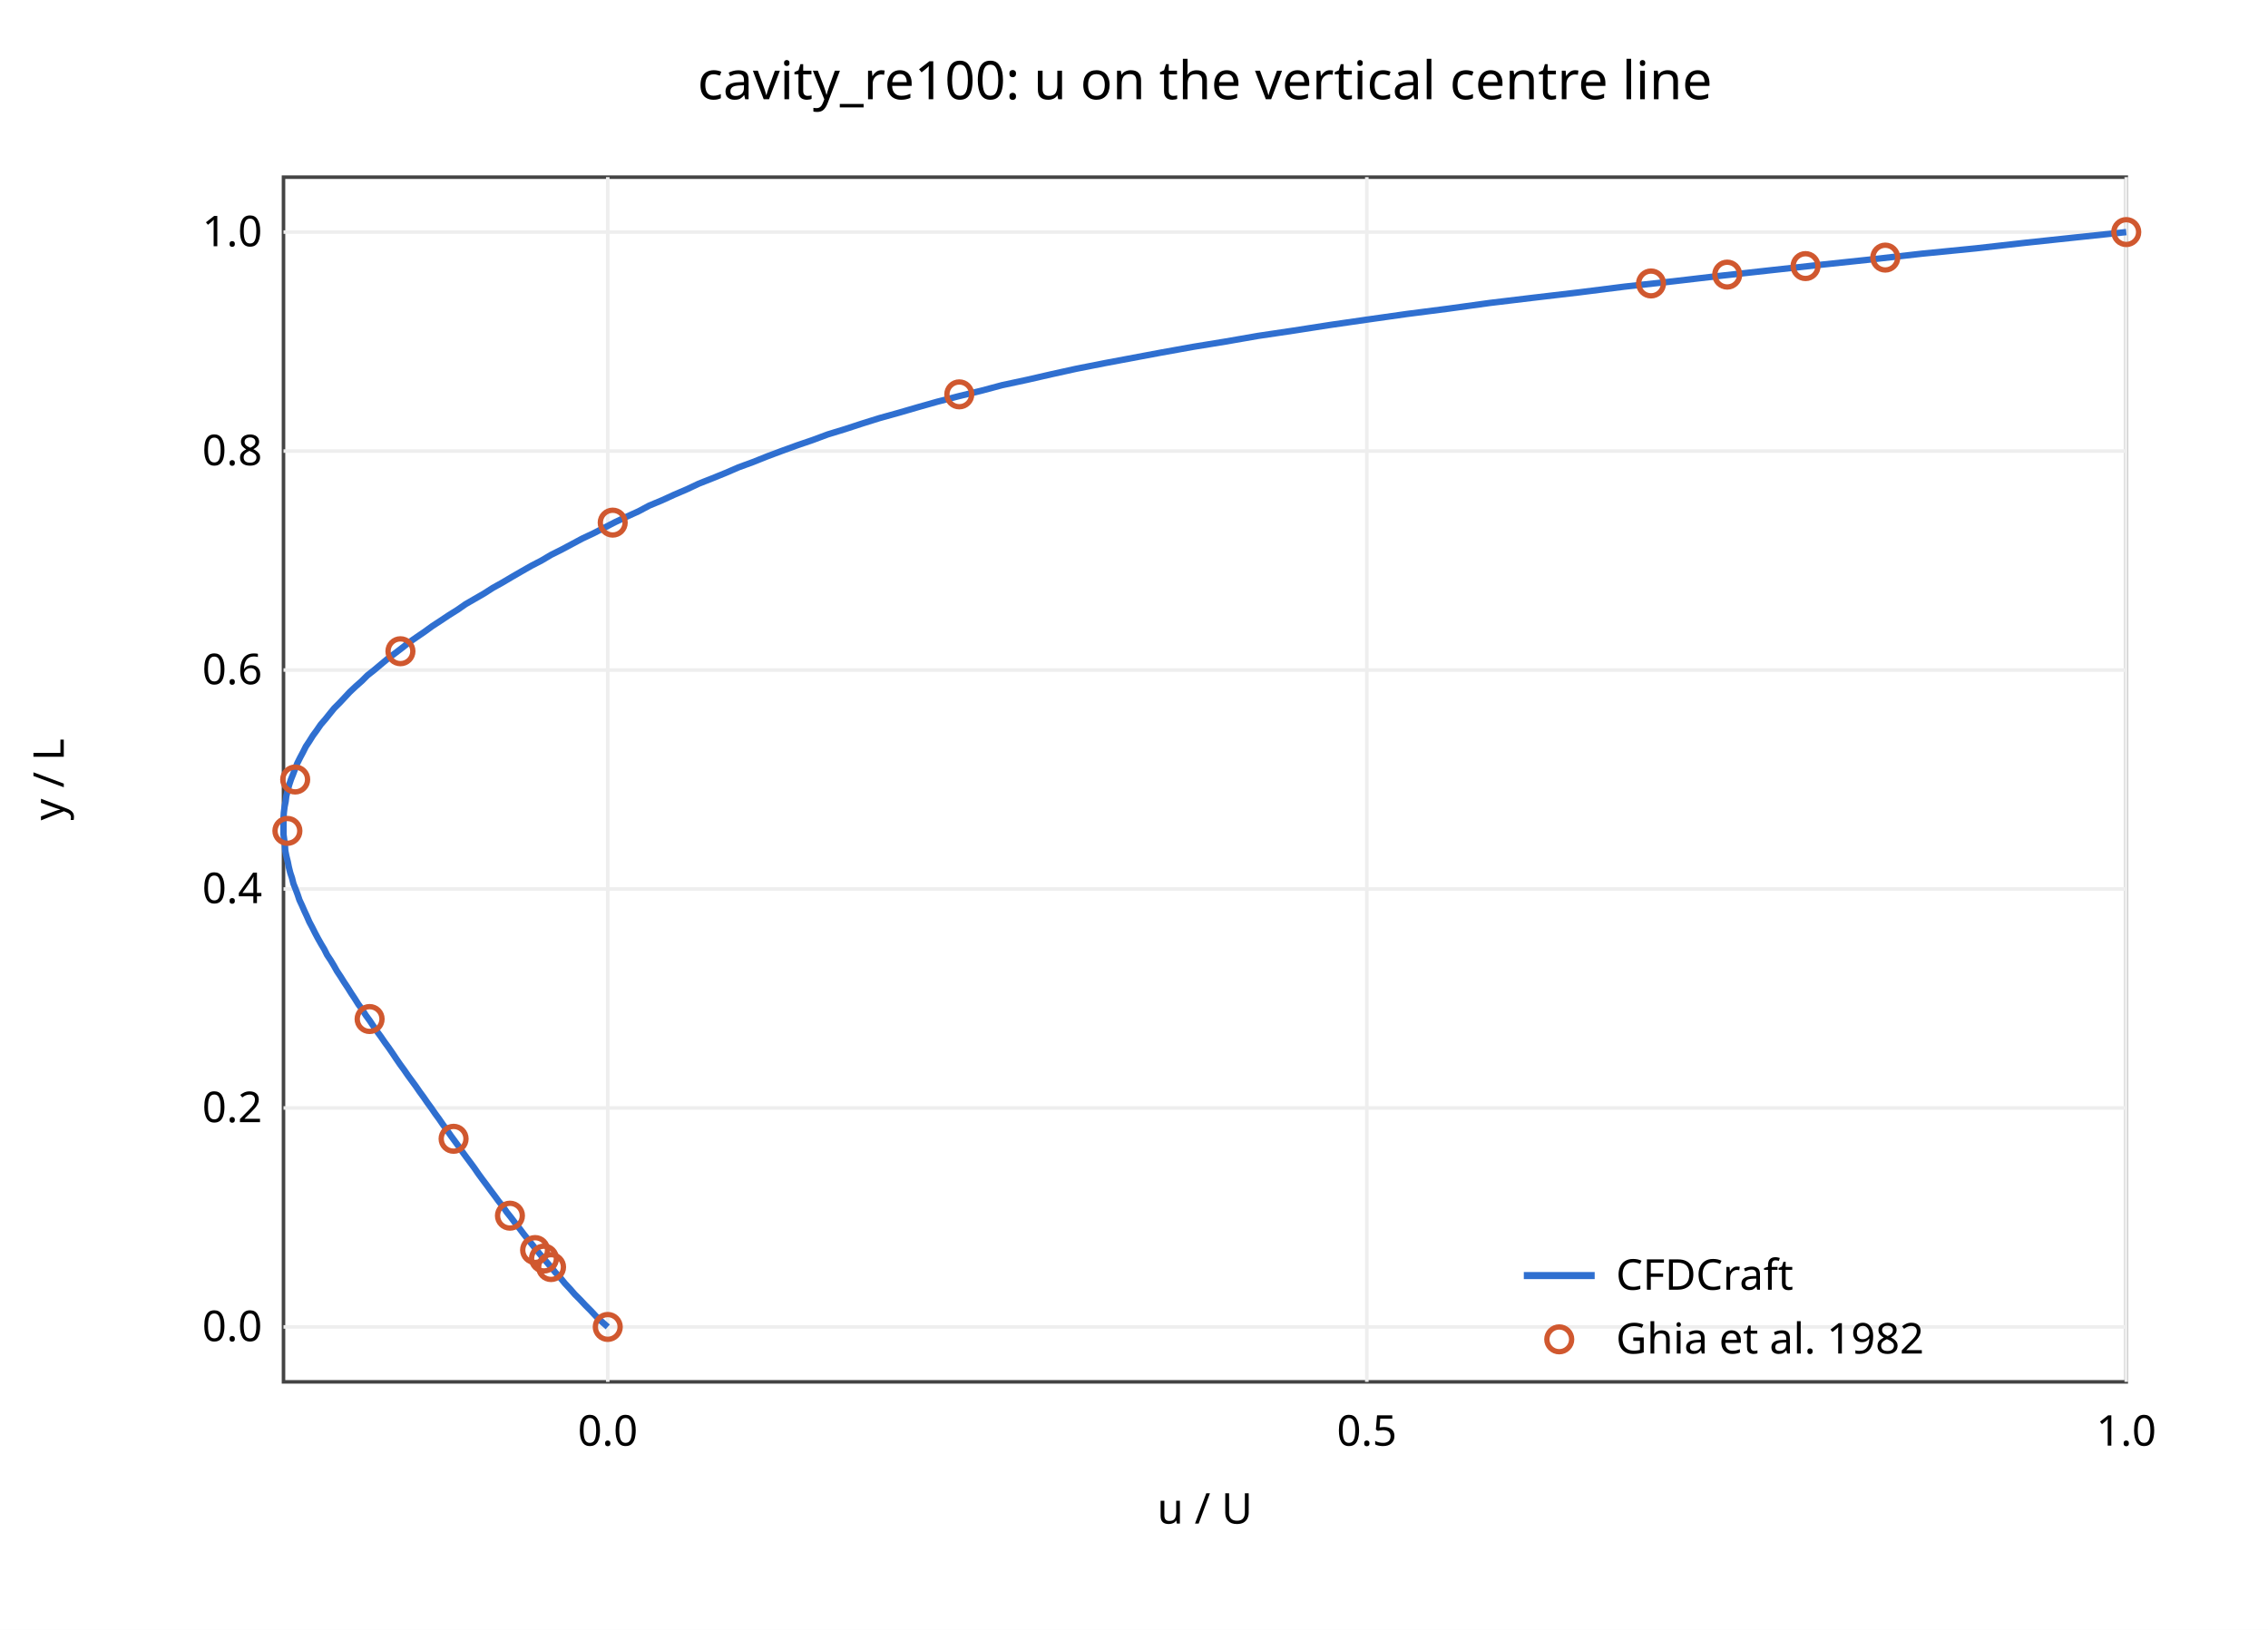
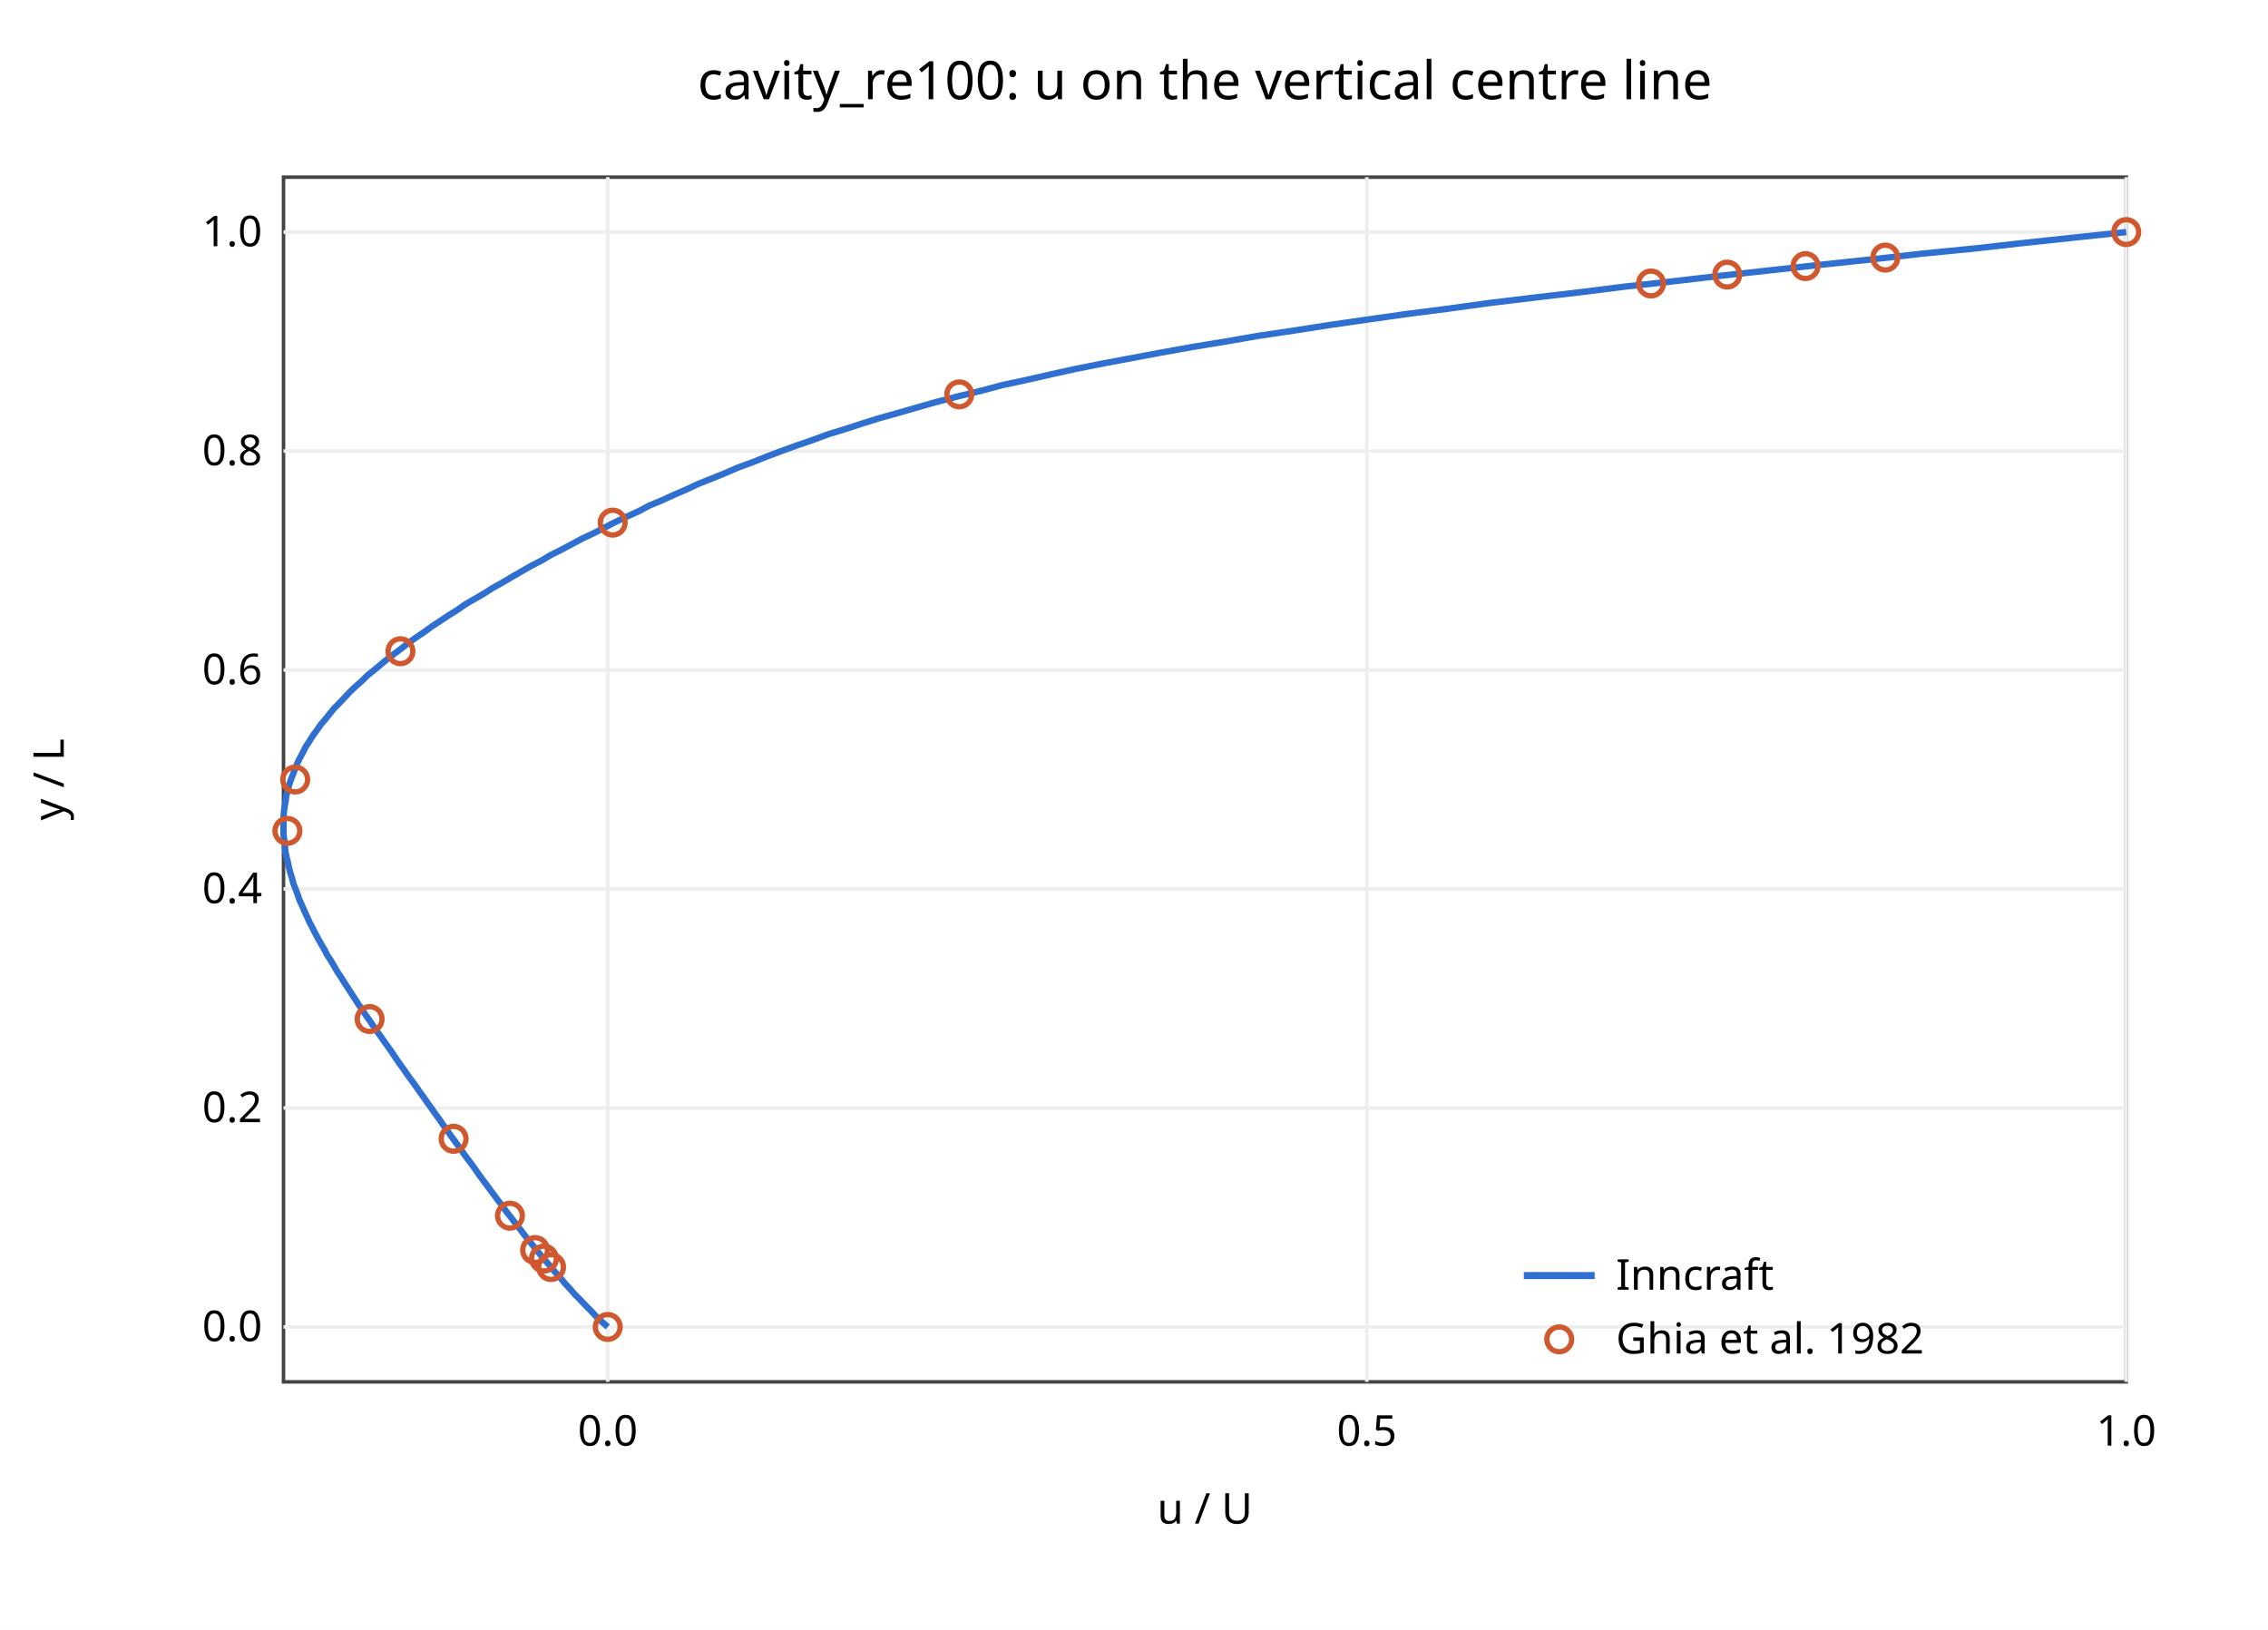
<svg xmlns="http://www.w3.org/2000/svg" width="640" height="460" viewBox="0 0 640 460" font-family="sans-serif" font-size="12">
  <rect width="640" height="460" fill="#fff" />
  <text x="340" y="28" text-anchor="middle" font-size="15">cavity_re100: u on the vertical centre line</text>
  <rect x="80" y="50" width="520" height="340" fill="none" stroke="#444" />
  <text x="340" y="430" text-anchor="middle">u / U</text>
  <text x="18" y="220" text-anchor="middle" transform="rotate(-90 18 220)">y / L</text>
  <line x1="171.5" x2="171.5" y1="50" y2="390" stroke="#eee" />
  <text x="171.5" y="408" text-anchor="middle">0.0</text>
  <line x1="385.7" x2="385.7" y1="50" y2="390" stroke="#eee" />
  <text x="385.7" y="408" text-anchor="middle">0.5</text>
  <line x1="600.0" x2="600.0" y1="50" y2="390" stroke="#eee" />
  <text x="600.0" y="408" text-anchor="middle">1.0</text>
  <line x1="80" x2="600" y1="374.5" y2="374.5" stroke="#eee" />
  <text x="74" y="378.5" text-anchor="end">0.0</text>
  <line x1="80" x2="600" y1="312.7" y2="312.7" stroke="#eee" />
  <text x="74" y="316.7" text-anchor="end">0.2</text>
  <line x1="80" x2="600" y1="250.9" y2="250.9" stroke="#eee" />
  <text x="74" y="254.9" text-anchor="end">0.4</text>
  <line x1="80" x2="600" y1="189.1" y2="189.1" stroke="#eee" />
  <text x="74" y="193.1" text-anchor="end">0.6</text>
  <line x1="80" x2="600" y1="127.3" y2="127.3" stroke="#eee" />
  <text x="74" y="131.3" text-anchor="end">0.8</text>
  <line x1="80" x2="600" y1="65.5" y2="65.5" stroke="#eee" />
  <text x="74" y="69.5" text-anchor="end">1.0</text>
  <polyline points="171.5,374.5 169.8,373.0 168.2,371.5 166.7,369.9 165.2,368.4 163.7,366.8 162.2,365.3 160.8,363.7 159.4,362.2 158.1,360.6 156.7,359.1 155.4,357.5 154.1,356.0 152.8,354.5 151.5,352.9 150.3,351.4 149.0,349.8 147.8,348.3 146.6,346.7 145.4,345.2 144.2,343.6 143.0,342.1 141.9,340.5 140.7,339.0 139.6,337.5 138.4,335.9 137.3,334.4 136.1,332.8 135.0,331.3 133.9,329.7 132.8,328.2 131.6,326.6 130.5,325.1 129.4,323.5 128.3,322.0 127.2,320.5 126.1,318.9 125.0,317.4 123.9,315.8 122.8,314.3 121.7,312.7 120.6,311.2 119.5,309.6 118.4,308.1 117.3,306.5 116.2,305.0 115.1,303.5 114.0,301.9 112.9,300.4 111.8,298.8 110.8,297.3 109.7,295.7 108.6,294.2 107.5,292.6 106.4,291.1 105.3,289.5 104.3,288.0 103.2,286.5 102.2,284.9 101.1,283.4 100.1,281.8 99.1,280.3 98.1,278.7 97.1,277.2 96.1,275.6 95.1,274.1 94.2,272.5 93.3,271.0 92.3,269.5 91.5,267.9 90.6,266.4 89.7,264.8 88.9,263.3 88.1,261.7 87.3,260.2 86.6,258.6 85.9,257.1 85.2,255.5 84.5,254.0 84.0,252.5 83.4,250.9 82.8,249.4 82.4,247.8 81.9,246.3 81.5,244.7 81.2,243.2 80.8,241.6 80.5,240.1 80.4,238.5 80.2,237.0 80.0,235.5 80.0,233.9 80.0,232.4 80.0,230.8 80.1,229.3 80.3,227.7 80.6,226.2 80.8,224.6 81.2,223.1 81.6,221.5 82.1,220.0 82.7,218.5 83.3,216.9 83.9,215.4 84.7,213.8 85.5,212.3 86.3,210.7 87.3,209.2 88.3,207.6 89.4,206.1 90.5,204.5 91.8,203.0 93.0,201.5 94.3,199.9 95.8,198.4 97.3,196.8 98.7,195.3 100.4,193.7 102.1,192.2 103.7,190.6 105.6,189.1 107.5,187.5 109.3,186.0 111.3,184.5 113.4,182.9 115.3,181.4 117.6,179.8 119.8,178.3 122.0,176.7 124.3,175.2 126.7,173.6 129.1,172.1 131.4,170.5 134.0,169.0 136.6,167.5 139.1,165.9 141.8,164.4 144.5,162.8 147.1,161.3 149.9,159.7 152.8,158.2 155.5,156.6 158.5,155.1 161.5,153.5 164.3,152.0 167.5,150.5 170.6,148.9 173.5,147.4 176.9,145.8 180.2,144.3 183.2,142.7 186.8,141.2 190.3,139.6 193.8,138.1 197.2,136.5 201.0,135.0 204.7,133.5 208.4,131.9 212.5,130.4 216.5,128.8 220.5,127.3 224.9,125.7 229.3,124.2 233.6,122.6 238.5,121.1 243.4,119.5 248.2,118.0 253.6,116.5 259.1,114.9 264.4,113.4 270.6,111.8 276.8,110.3 282.8,108.7 289.8,107.2 296.8,105.6 303.6,104.1 311.7,102.5 319.7,101.0 327.7,99.5 336.6,97.9 345.8,96.4 355.0,94.8 365.1,93.3 375.4,91.7 385.8,90.2 397.1,88.6 408.8,87.1 420.4,85.5 432.9,84.0 445.7,82.5 458.4,80.9 472.1,79.4 485.8,77.8 499.4,76.3 514.0,74.7 528.2,73.2 542.3,71.6 557.5,70.1 571.7,68.5 585.8,67.0 600.0,65.5" fill="none" stroke="#2f6fd0" stroke-width="1.8" />
  <line x1="430" x2="450" y1="360" y2="360" stroke="#2f6fd0" stroke-width="2" />
-   <text x="456" y="364">CFDCraft</text>
+   <text x="456" y="364">Inncraft</text>
  <circle cx="600.0" cy="65.5" r="3.5" fill="none" stroke="#d0582f" stroke-width="1.5" />
  <circle cx="532.0" cy="72.7" r="3.5" fill="none" stroke="#d0582f" stroke-width="1.5" />
  <circle cx="509.5" cy="75.1" r="3.5" fill="none" stroke="#d0582f" stroke-width="1.5" />
  <circle cx="487.4" cy="77.5" r="3.5" fill="none" stroke="#d0582f" stroke-width="1.5" />
  <circle cx="465.9" cy="80.0" r="3.5" fill="none" stroke="#d0582f" stroke-width="1.5" />
  <circle cx="270.7" cy="111.3" r="3.5" fill="none" stroke="#d0582f" stroke-width="1.5" />
  <circle cx="172.9" cy="147.5" r="3.5" fill="none" stroke="#d0582f" stroke-width="1.5" />
  <circle cx="113.0" cy="183.8" r="3.5" fill="none" stroke="#d0582f" stroke-width="1.5" />
  <circle cx="83.3" cy="220.0" r="3.5" fill="none" stroke="#d0582f" stroke-width="1.5" />
  <circle cx="81.1" cy="234.5" r="3.5" fill="none" stroke="#d0582f" stroke-width="1.5" />
  <circle cx="104.3" cy="287.6" r="3.5" fill="none" stroke="#d0582f" stroke-width="1.5" />
  <circle cx="128.0" cy="321.4" r="3.5" fill="none" stroke="#d0582f" stroke-width="1.5" />
  <circle cx="143.9" cy="343.1" r="3.5" fill="none" stroke="#d0582f" stroke-width="1.5" />
  <circle cx="151.0" cy="352.8" r="3.5" fill="none" stroke="#d0582f" stroke-width="1.5" />
  <circle cx="153.5" cy="355.2" r="3.5" fill="none" stroke="#d0582f" stroke-width="1.5" />
  <circle cx="155.5" cy="357.6" r="3.5" fill="none" stroke="#d0582f" stroke-width="1.5" />
  <circle cx="171.5" cy="374.5" r="3.5" fill="none" stroke="#d0582f" stroke-width="1.5" />
  <circle cx="440" cy="378" r="3.5" fill="none" stroke="#d0582f" stroke-width="1.5" />
  <text x="456" y="382">Ghia et al. 1982</text>
</svg>
